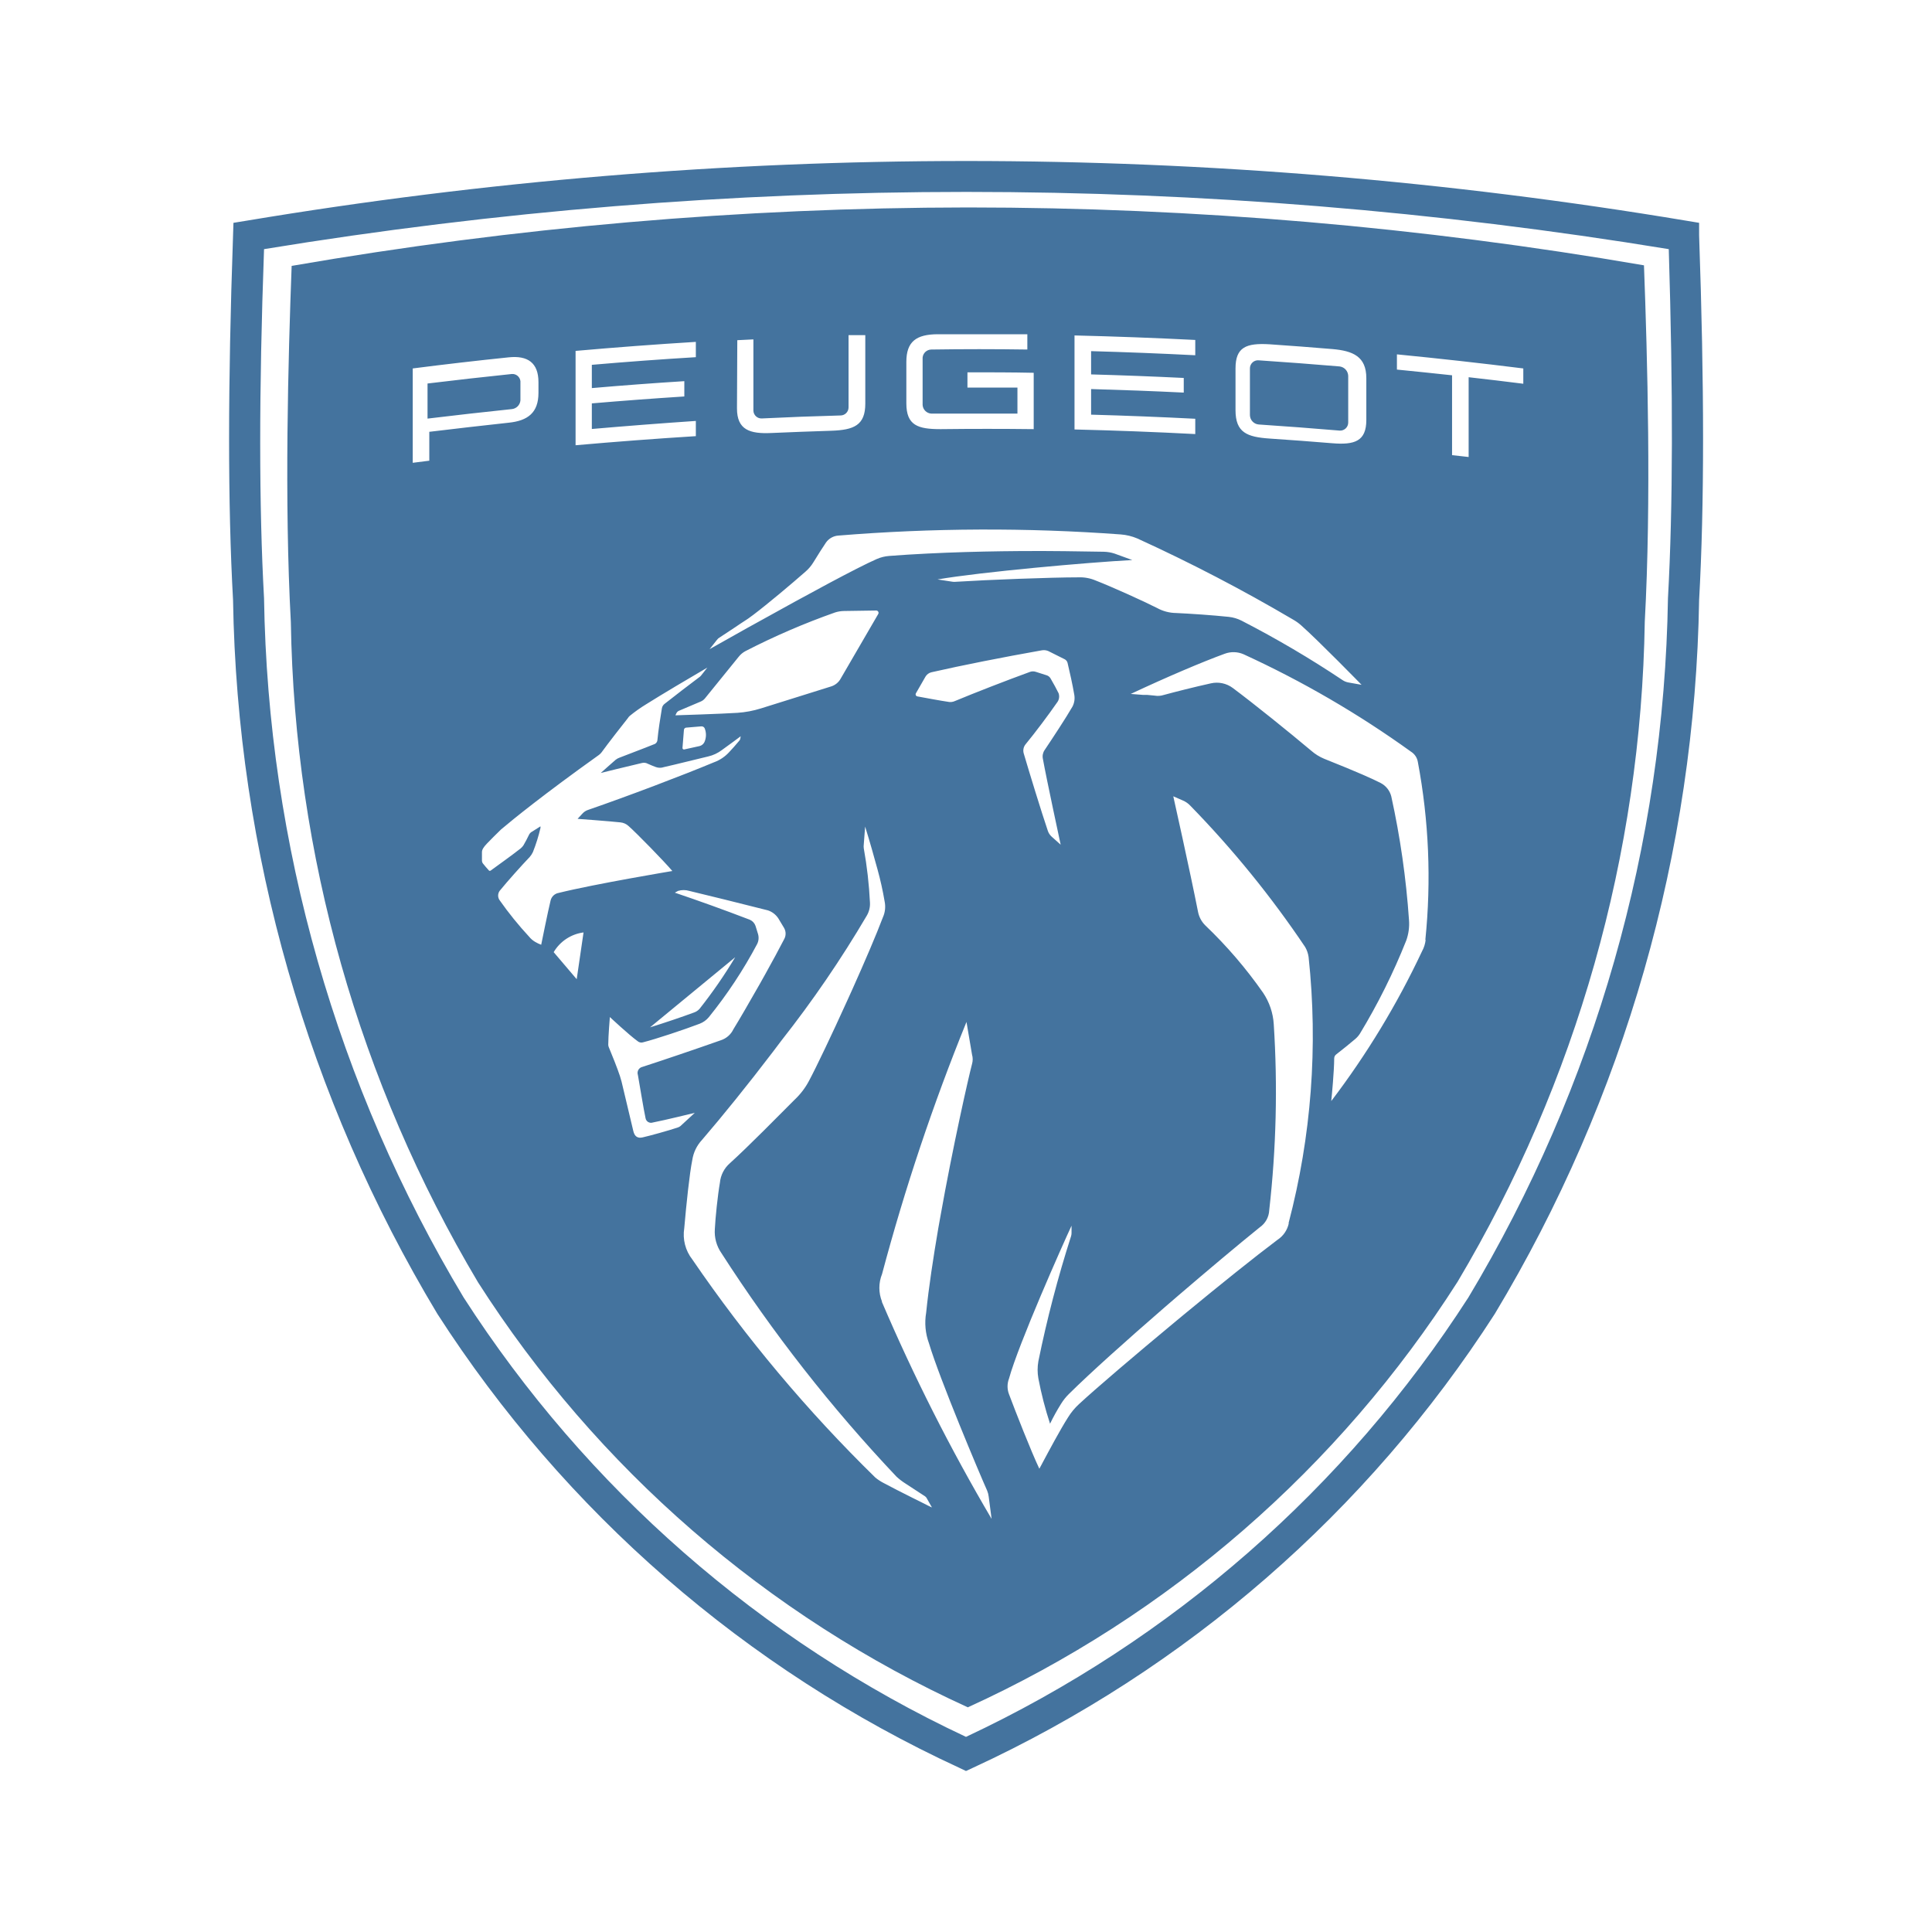
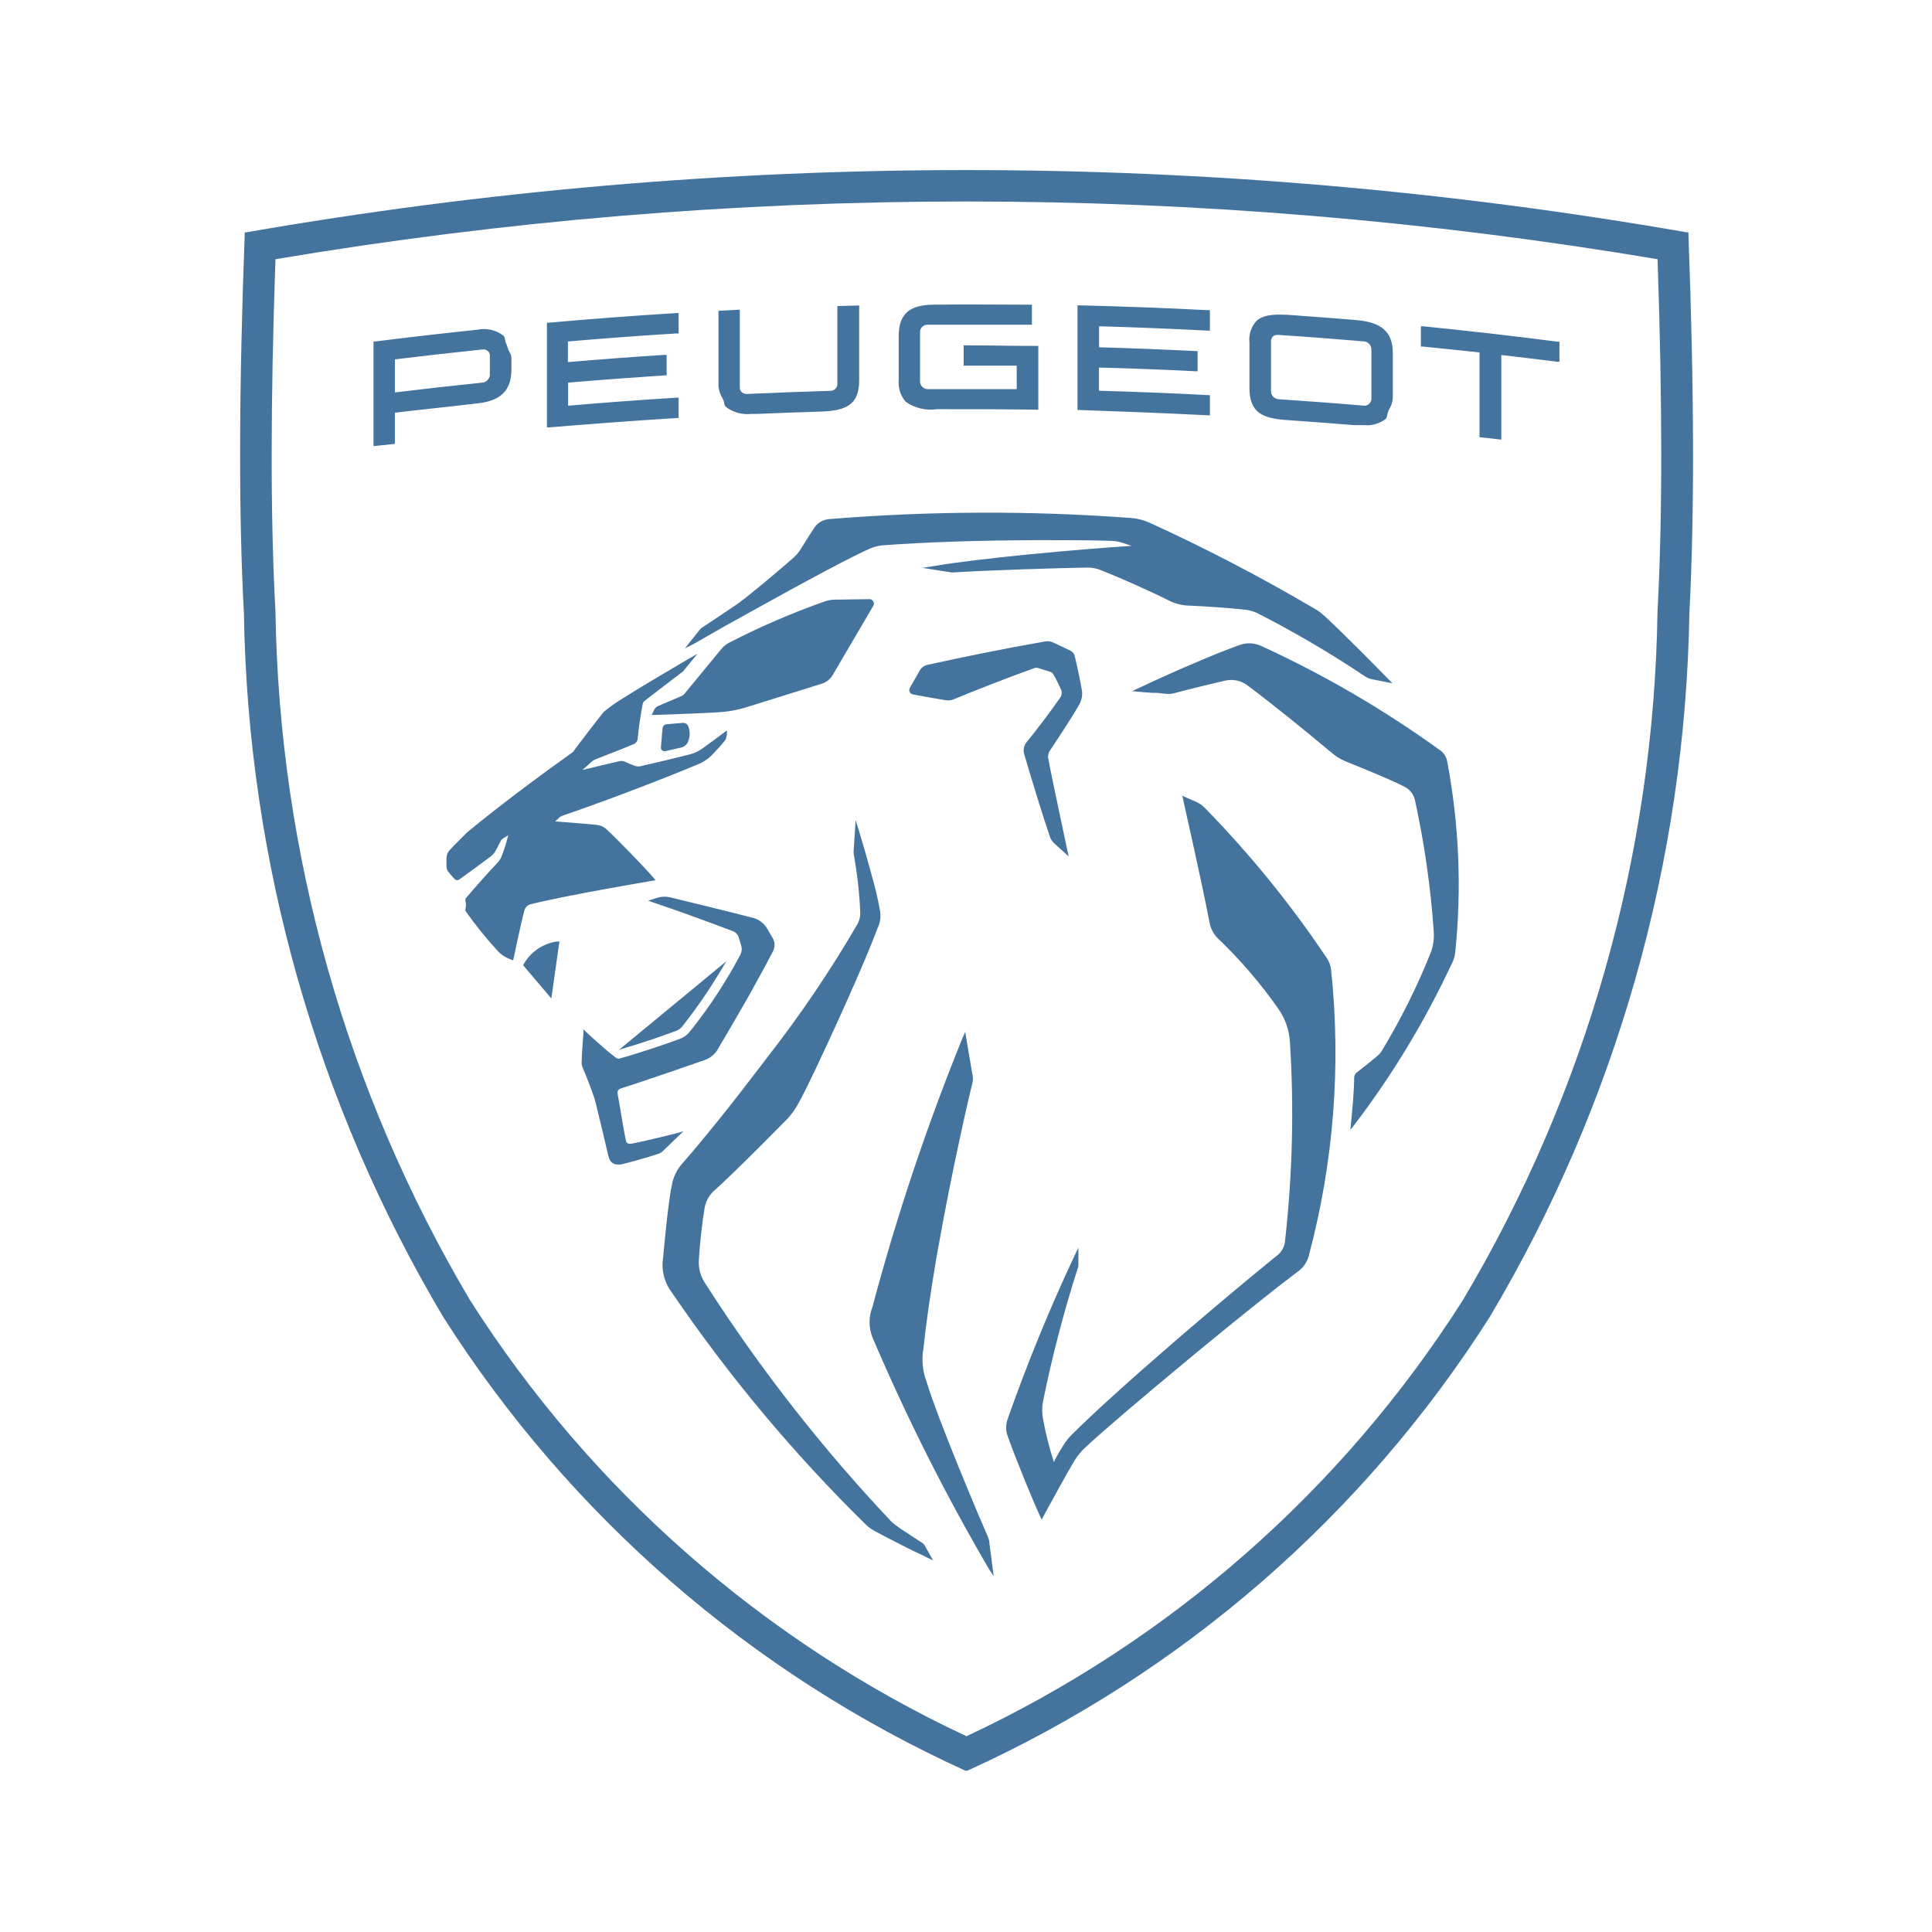
<svg xmlns="http://www.w3.org/2000/svg" width="24px" fill="#44739e" height="24px" viewBox="0 0 24 24" version="1.1">
-   <path d="M 6.465,4.974 V 4.735 A 0.1,0.1 0 0 0 6.358,4.646 C 6.009,4.682 5.658,4.722 5.311,4.764 V 5.2 C 5.66,5.158 6.011,5.118 6.358,5.082 A 0.119,0.119 0 0 0 6.465,4.974 Z m 5.558,-2.397 a 49.464,49.464 0 0 0 -8.4,0.726 c -0.043,1.148 -0.092,2.921 -0.01,4.426 a 16.547,16.547 0 0 0 2.325,8.2 14.206,14.206 0 0 0 6.085,5.28 14.206,14.206 0 0 0 6.084,-5.287 16.547,16.547 0 0 0 2.325,-8.2 c 0.082,-1.5 0.033,-3.278 -0.01,-4.426 a 49.464,49.464 0 0 0 -8.399,-0.719 z m 3.325,2 c 0,-0.264 0.131,-0.318 0.425,-0.3 0.259,0.018 0.517,0.037 0.776,0.059 0.259,0.022 0.424,0.093 0.424,0.362 v 0.519 c 0,0.265 -0.146,0.312 -0.424,0.289 -0.259,-0.021 -0.517,-0.041 -0.776,-0.058 -0.282,-0.019 -0.425,-0.074 -0.425,-0.353 z m -2,-0.41 q 0.749,0.018 1.5,0.056 v 0.19 q -0.647,-0.033 -1.294,-0.051 v 0.289 q 0.576,0.016 1.151,0.044 v 0.182 c -0.383,-0.019 -0.767,-0.033 -1.151,-0.044 v 0.318 q 0.648,0.018 1.294,0.051 v 0.19 q -0.748,-0.039 -1.5,-0.057 z m -2.089,0.328 c 0,-0.256 0.128,-0.341 0.387,-0.343 q 0.558,0 1.116,0 v 0.19 q -0.6,-0.009 -1.193,0 a 0.11,0.11 0 0 0 -0.108,0.1 v 0.589 a 0.115,0.115 0 0 0 0.108,0.107 c 0.357,0 0.713,0 1.07,0 v -0.323 q -0.311,0 -0.621,0 v -0.19 c 0.274,0 0.549,0 0.823,0.006 v 0.7 q -0.578,-0.007 -1.157,0 c -0.282,0 -0.425,-0.046 -0.425,-0.321 z m -2.1,-0.269 0.2,-0.01 v 0.887 a 0.1,0.1 0 0 0 0.107,0.095 q 0.487,-0.024 0.975,-0.037 a 0.1,0.1 0 0 0 0.1,-0.1 v -0.898 h 0.208 v 0.851 c 0,0.269 -0.141,0.328 -0.426,0.337 -0.248,0.008 -0.495,0.017 -0.743,0.028 -0.264,0.012 -0.425,-0.038 -0.425,-0.305 z m -0.253,3.723 a 0.1,0.1 0 0 1 0.035,-0.031 l 0.194,-0.128 0.062,-0.042 c 0.051,-0.034 0.1,-0.064 0.122,-0.082 l 0.037,-0.027 c 0.184,-0.139 0.476,-0.385 0.649,-0.537 a 0.49,0.49 0 0 0 0.1,-0.118 c 0.056,-0.091 0.118,-0.19 0.156,-0.245 a 0.206,0.206 0 0 1 0.155,-0.086 22.713,22.713 0 0 1 3.507,-0.014 0.655,0.655 0 0 1 0.205,0.05 20.863,20.863 0 0 1 1.934,1.007 0.584,0.584 0 0 1 0.1,0.071 c 0.213,0.188 0.752,0.74 0.752,0.74 l -0.168,-0.03 a 0.192,0.192 0 0 1 -0.066,-0.027 12.828,12.828 0 0 0 -1.257,-0.74 0.465,0.465 0 0 0 -0.158,-0.047 c -0.2,-0.021 -0.477,-0.04 -0.656,-0.048 a 0.5,0.5 0 0 1 -0.235,-0.062 c -0.165,-0.084 -0.565,-0.265 -0.764,-0.342 a 0.493,0.493 0 0 0 -0.213,-0.039 c -0.342,0 -1.122,0.03 -1.521,0.055 a 0.179,0.179 0 0 1 -0.04,0 l -0.19,-0.029 c 0.538,-0.093 1.87,-0.212 2.42,-0.241 l -0.22,-0.08 a 0.465,0.465 0 0 0 -0.134,-0.023 c -0.119,0 -0.385,-0.008 -0.731,-0.009 h -0.118 c -0.523,0 -1.2,0.014 -1.816,0.061 a 0.477,0.477 0 0 0 -0.157,0.039 c -0.25,0.11 -0.862,0.442 -1.475,0.783 l -0.136,0.075 -0.464,0.261 z m 4.049,1.477 c 0.042,0.237 0.221,1.067 0.221,1.067 l -0.112,-0.1 a 0.167,0.167 0 0 1 -0.047,-0.071 c -0.08,-0.235 -0.23,-0.725 -0.3,-0.963 a 0.124,0.124 0 0 1 0.023,-0.113 c 0.118,-0.143 0.289,-0.371 0.389,-0.516 a 0.122,0.122 0 0 0 0.021,-0.119 c -0.023,-0.047 -0.062,-0.119 -0.1,-0.184 a 0.085,0.085 0 0 0 -0.047,-0.038 l -0.135,-0.043 a 0.111,0.111 0 0 0 -0.072,0 c -0.294,0.107 -0.69,0.261 -0.932,0.362 a 0.139,0.139 0 0 1 -0.093,0.009 c -0.071,-0.01 -0.275,-0.047 -0.375,-0.066 a 0.026,0.026 0 0 1 -0.018,-0.039 l 0.119,-0.207 a 0.117,0.117 0 0 1 0.074,-0.054 c 0.382,-0.087 0.888,-0.187 1.368,-0.272 a 0.142,0.142 0 0 1 0.084,0.009 l 0.2,0.1 a 0.07,0.07 0 0 1 0.039,0.048 c 0.027,0.114 0.061,0.265 0.083,0.394 a 0.231,0.231 0 0 1 -0.022,0.147 c -0.083,0.144 -0.252,0.4 -0.346,0.54 a 0.14,0.14 0 0 0 -0.022,0.109 z m -4.565,-0.54 0.013,-0.027 a 0.06,0.06 0 0 1 0.03,-0.029 l 0.271,-0.115 a 0.135,0.135 0 0 0 0.052,-0.038 l 0.42,-0.518 a 0.267,0.267 0 0 1 0.083,-0.07 8.874,8.874 0 0 1 1.115,-0.481 0.385,0.385 0 0 1 0.111,-0.018 l 0.4,-0.006 a 0.029,0.029 0 0 1 0.025,0.043 l -0.465,0.8 a 0.205,0.205 0 0 1 -0.12,0.1 l -0.872,0.273 a 1.265,1.265 0 0 1 -0.292,0.055 c -0.196,0.013 -0.771,0.031 -0.771,0.031 z m 0.36,0.334 a 0.093,0.093 0 0 1 -0.06,0.048 l -0.191,0.042 a 0.018,0.018 0 0 1 -0.021,-0.018 l 0.018,-0.225 a 0.03,0.03 0 0 1 0.027,-0.028 l 0.189,-0.016 a 0.042,0.042 0 0 1 0.042,0.025 0.219,0.219 0 0 1 -0.004,0.172 z m -1.6,-4.861 q 0.745,-0.066 1.494,-0.112 v 0.19 q -0.646,0.039 -1.292,0.095 v 0.289 q 0.575,-0.05 1.149,-0.086 v 0.19 q -0.574,0.037 -1.149,0.086 v 0.318 q 0.645,-0.056 1.292,-0.1 v 0.189 q -0.749,0.047 -1.494,0.113 z m -1.817,1 v 0.364 l -0.206,0.026 v -1.172 q 0.6,-0.077 1.192,-0.138 c 0.237,-0.025 0.37,0.068 0.37,0.308 v 0.134 c 0,0.246 -0.133,0.346 -0.37,0.37 -0.328,0.036 -0.656,0.073 -0.985,0.113 z m 1.39,6.377 a 0.422,0.422 0 0 1 -0.074,-0.035 0.277,0.277 0 0 1 -0.077,-0.066 4.315,4.315 0 0 1 -0.364,-0.45 0.1,0.1 0 0 1 0,-0.12 c 0.091,-0.112 0.273,-0.316 0.373,-0.42 a 0.27,0.27 0 0 0 0.039,-0.06 2.091,2.091 0 0 0 0.094,-0.3 v -0.02 0 0 l -0.019,0.012 -0.082,0.052 a 0.089,0.089 0 0 0 -0.044,0.046 c -0.016,0.034 -0.044,0.088 -0.066,0.125 a 0.174,0.174 0 0 1 -0.036,0.04 c -0.128,0.1 -0.27,0.2 -0.371,0.274 a 0.017,0.017 0 0 1 -0.022,0 c -0.012,-0.013 -0.066,-0.074 -0.076,-0.089 a 0.063,0.063 0 0 1 -0.011,-0.038 c 0,-0.025 0,-0.07 0,-0.1 0,-0.03 0.015,-0.059 0.063,-0.109 0.048,-0.05 0.112,-0.114 0.174,-0.174 0.151,-0.128 0.533,-0.438 1.215,-0.925 a 0.167,0.167 0 0 0 0.033,-0.032 c 0.072,-0.1 0.275,-0.361 0.326,-0.424 a 0.136,0.136 0 0 1 0.025,-0.03 1.8,1.8 0 0 1 0.2,-0.142 c 0.19,-0.12 0.558,-0.338 0.764,-0.458 l -0.079,0.1 -0.013,0.013 c -0.068,0.05 -0.358,0.272 -0.436,0.335 a 0.088,0.088 0 0 0 -0.037,0.06 c -0.017,0.1 -0.046,0.285 -0.055,0.389 a 0.061,0.061 0 0 1 -0.046,0.057 c -0.135,0.055 -0.294,0.113 -0.423,0.164 a 0.159,0.159 0 0 0 -0.051,0.028 c -0.013,0.01 -0.184,0.163 -0.184,0.163 0,0 0.372,-0.092 0.508,-0.123 a 0.1,0.1 0 0 1 0.077,0.009 c 0.028,0.013 0.075,0.032 0.1,0.041 a 0.148,0.148 0 0 0 0.1,0 c 0.153,-0.034 0.412,-0.1 0.549,-0.132 a 0.448,0.448 0 0 0 0.171,-0.08 c 0.066,-0.046 0.233,-0.171 0.233,-0.171 l -0.005,0.031 a 0.047,0.047 0 0 1 -0.013,0.025 c -0.033,0.041 -0.093,0.107 -0.122,0.138 a 0.476,0.476 0 0 1 -0.193,0.13 c -0.391,0.163 -1.059,0.417 -1.56,0.59 a 0.162,0.162 0 0 0 -0.072,0.046 c -0.026,0.027 -0.061,0.066 -0.061,0.066 0,0 0.408,0.03 0.533,0.044 a 0.173,0.173 0 0 1 0.1,0.045 c 0.1,0.088 0.442,0.438 0.544,0.559 0,0 -0.965,0.161 -1.412,0.272 a 0.125,0.125 0 0 0 -0.1,0.093 c -0.033,0.133 -0.117,0.551 -0.117,0.551 z m 2.41,0.155 a 6.019,6.019 0 0 1 -0.442,0.64 0.161,0.161 0 0 1 -0.068,0.046 c -0.14,0.052 -0.375,0.132 -0.548,0.185 z m -1.969,0.273 -0.286,-0.336 a 0.506,0.506 0 0 1 0.371,-0.245 z m 1.253,1.843 c -0.1,0.034 -0.355,0.105 -0.434,0.122 -0.061,0.014 -0.1,-0.01 -0.116,-0.08 0,0 -0.108,-0.458 -0.146,-0.614 l -0.02,-0.068 c -0.029,-0.09 -0.1,-0.267 -0.139,-0.36 a 0.079,0.079 0 0 1 -0.006,-0.03 c 0,-0.106 0.02,-0.343 0.02,-0.343 0,0 0.232,0.218 0.345,0.3 a 0.072,0.072 0 0 0 0.071,0.013 c 0.154,-0.039 0.509,-0.157 0.7,-0.23 a 0.277,0.277 0 0 0 0.113,-0.081 5.663,5.663 0 0 0 0.6,-0.908 0.169,0.169 0 0 0 0.011,-0.127 l -0.031,-0.1 a 0.13,0.13 0 0 0 -0.071,-0.076 c -0.343,-0.131 -0.613,-0.228 -0.931,-0.336 l 0.04,-0.022 a 0.244,0.244 0 0 1 0.139,0 c 0.207,0.05 0.646,0.157 0.978,0.242 a 0.249,0.249 0 0 1 0.129,0.1 l 0.072,0.12 a 0.141,0.141 0 0 1 0,0.138 c -0.06,0.117 -0.146,0.275 -0.237,0.439 l -0.069,0.123 c -0.127,0.224 -0.253,0.441 -0.324,0.556 a 0.263,0.263 0 0 1 -0.158,0.138 c -0.326,0.115 -0.731,0.252 -0.972,0.33 a 0.077,0.077 0 0 0 -0.057,0.1 c 0.018,0.1 0.073,0.438 0.095,0.536 a 0.069,0.069 0 0 0 0.091,0.055 c 0.142,-0.027 0.521,-0.12 0.521,-0.12 l -0.179,0.165 a 0.112,0.112 0 0 1 -0.035,0.018 z m 3.14,4.71 -0.029,-0.014 -0.091,-0.046 -0.087,-0.043 c -0.134,-0.067 -0.293,-0.148 -0.376,-0.193 a 0.592,0.592 0 0 1 -0.1,-0.066 18.006,18.006 0 0 1 -2.274,-2.71 0.5,0.5 0 0 1 -0.1,-0.388 c 0.026,-0.3 0.066,-0.682 0.1,-0.848 a 0.468,0.468 0 0 1 0.12,-0.248 c 0.258,-0.3 0.573,-0.69 0.88,-1.093 l 0.108,-0.143 a 13.862,13.862 0 0 0 1.058,-1.548 0.288,0.288 0 0 0 0.041,-0.164 5.229,5.229 0 0 0 -0.077,-0.676 0.178,0.178 0 0 1 0,-0.046 l 0.017,-0.223 c 0,0 0.067,0.214 0.13,0.447 l 0.023,0.082 a 3.979,3.979 0 0 1 0.089,0.4 0.323,0.323 0 0 1 -0.022,0.2 c -0.079,0.209 -0.223,0.546 -0.377,0.889 l -0.067,0.148 c -0.189,0.417 -0.381,0.82 -0.474,0.994 a 0.888,0.888 0 0 1 -0.175,0.23 c -0.2,0.2 -0.573,0.58 -0.806,0.791 a 0.366,0.366 0 0 0 -0.125,0.243 c -0.028,0.16 -0.056,0.434 -0.063,0.575 a 0.464,0.464 0 0 0 0.082,0.3 18.988,18.988 0 0 0 2.175,2.777 0.769,0.769 0 0 0 0.108,0.083 l 0.245,0.16 a 0.069,0.069 0 0 1 0.019,0.019 l 0.068,0.12 z m -0.6,-2.547 a 0.459,0.459 0 0 1 0,-0.343 26.268,26.268 0 0 1 1.049,-3.132 c 0,0 0.053,0.314 0.069,0.406 a 0.208,0.208 0 0 1 0,0.116 c -0.043,0.163 -0.238,1.021 -0.394,1.9 l -0.025,0.139 c -0.063,0.37 -0.119,0.737 -0.151,1.051 a 0.74,0.74 0 0 0 0.035,0.38 c 0.134,0.448 0.628,1.618 0.723,1.831 a 0.278,0.278 0 0 1 0.019,0.074 l 0.036,0.276 a 23.577,23.577 0 0 1 -1.364,-2.698 z m 5.053,-0.975 a 0.324,0.324 0 0 1 -0.14,0.206 c -0.285,0.214 -0.711,0.556 -1.134,0.905 l -0.133,0.11 c -0.51,0.423 -0.994,0.836 -1.2,1.027 a 0.771,0.771 0 0 0 -0.134,0.162 c -0.1,0.156 -0.243,0.426 -0.315,0.56 l -0.02,0.038 -0.023,0.042 c -0.1,-0.209 -0.3,-0.72 -0.377,-0.926 a 0.27,0.27 0 0 1 0,-0.193 c 0.117,-0.428 0.67,-1.672 0.777,-1.9 v 0.092 a 0.132,0.132 0 0 1 -0.006,0.039 14.646,14.646 0 0 0 -0.406,1.553 0.61,0.61 0 0 0 0,0.213 4.485,4.485 0 0 0 0.145,0.563 2.642,2.642 0 0 1 0.136,-0.246 0.654,0.654 0 0 1 0.1,-0.125 c 0.266,-0.263 0.719,-0.669 1.191,-1.078 l 0.167,-0.144 c 0.363,-0.311 0.724,-0.615 1.01,-0.846 a 0.273,0.273 0 0 0 0.119,-0.215 13.058,13.058 0 0 0 0.056,-2.31 0.787,0.787 0 0 0 -0.132,-0.389 5.538,5.538 0 0 0 -0.719,-0.838 0.324,0.324 0 0 1 -0.09,-0.17 c -0.1,-0.507 -0.307,-1.433 -0.307,-1.433 l 0.119,0.052 a 0.274,0.274 0 0 1 0.093,0.065 12.5,12.5 0 0 1 1.426,1.755 0.344,0.344 0 0 1 0.043,0.125 9.162,9.162 0 0 1 -0.249,3.306 z m 1.7,-3.521 a 0.381,0.381 0 0 1 -0.045,0.143 10.322,10.322 0 0 1 -1.127,1.86 v -0.008 c 0.006,-0.054 0.035,-0.358 0.036,-0.523 a 0.061,0.061 0 0 1 0.024,-0.047 c 0.075,-0.058 0.178,-0.141 0.236,-0.191 a 0.292,0.292 0 0 0 0.059,-0.067 7.762,7.762 0 0 0 0.576,-1.158 0.612,0.612 0 0 0 0.034,-0.255 10.486,10.486 0 0 0 -0.22,-1.535 0.26,0.26 0 0 0 -0.133,-0.167 c -0.094,-0.048 -0.278,-0.132 -0.7,-0.3 a 0.583,0.583 0 0 1 -0.161,-0.1 c -0.276,-0.232 -0.706,-0.579 -0.974,-0.779 a 0.332,0.332 0 0 0 -0.274,-0.058 c -0.2,0.044 -0.444,0.106 -0.584,0.144 a 0.236,0.236 0 0 1 -0.115,0.008 l -0.094,-0.009 h -0.052 l -0.141,-0.011 h -0.01 c 0.456,-0.214 0.895,-0.4 1.169,-0.5 a 0.313,0.313 0 0 1 0.233,0.006 12.4,12.4 0 0 1 2.08,1.21 0.187,0.187 0 0 1 0.086,0.128 7.715,7.715 0 0 1 0.093,2.212 z m 1.213,-6.907 c -0.226,-0.028 -0.452,-0.056 -0.679,-0.081 v 0.991 l -0.206,-0.023 v -0.992 c -0.228,-0.025 -0.457,-0.048 -0.685,-0.071 v -0.189 q 0.786,0.077 1.57,0.175 z M 15.635,5.273 c 0.335,0.022 0.671,0.048 1.006,0.076 a 0.1,0.1 0 0 0 0.107,-0.1 V 4.669 A 0.122,0.122 0 0 0 16.641,4.552 C 16.306,4.524 15.97,4.498 15.635,4.476 a 0.1,0.1 0 0 0 -0.108,0.1 v 0.581 a 0.119,0.119 0 0 0 0.108,0.116 z M 21.107,2.925 V 2.768 L 20.95,2.742 a 54.288,54.288 0 0 0 -17.89,0 L 2.9,2.768 2.895,2.925 c -0.065,1.863 -0.066,3.344 0,4.528 a 17.763,17.763 0 0 0 2.538,8.868 15.36,15.36 0 0 0 6.487,5.641 L 12,22 12.082,21.962 a 15.367,15.367 0 0 0 6.487,-5.641 17.763,17.763 0 0 0 2.538,-8.868 c 0.066,-1.184 0.065,-2.666 0,-4.528 z M 20.72,7.432 A 17.425,17.425 0 0 1 18.241,16.117 14.985,14.985 0 0 1 12,21.576 14.984,14.984 0 0 1 5.759,16.117 17.407,17.407 0 0 1 3.28,7.432 C 3.217,6.293 3.216,4.873 3.28,3.095 a 53.89,53.89 0 0 1 17.45,0 c 0.054,1.778 0.053,3.198 -0.01,4.337 z" />
+   <path d="m 8.23,9.046 -0.02,0.239 a 0.044,0.044 0 0 0 0.016,0.037 0.046,0.046 0 0 0 0.027,0.009 h 0.01 l 0.2,-0.045 a 0.125,0.125 0 0 0 0.081,-0.064 0.257,0.257 0 0 0 0.006,-0.2 0.068,0.068 0 0 0 -0.071,-0.042 l -0.2,0.017 a 0.057,0.057 0 0 0 -0.049,0.049 z m 7.766,-3.827 c 0.26,0.018 0.531,0.038 0.826,0.062 h 0.119 a 0.385,0.385 0 0 0 0.273,-0.077 c 0.019,-0.017 0.016,-0.06 0.029,-0.084 a 0.09,0.09 0 0 1 0.008,-0.025 0.316,0.316 0 0 0 0.051,-0.151 v -0.56 c 0,-0.326 -0.229,-0.39 -0.476,-0.41 -0.247,-0.02 -0.53,-0.042 -0.826,-0.063 -0.209,-0.011 -0.32,0.009 -0.392,0.076 a 0.342,0.342 0 0 0 -0.087,0.267 v 0.559 c 0,0.317 0.16,0.385 0.475,0.406 z m -0.184,-1.039 a 0.081,0.081 0 0 1 0.055,-0.02 h 0.007 c 0.341,0.022 0.692,0.049 1.071,0.081 a 0.1,0.1 0 0 1 0.091,0.1 v 0.62 a 0.075,0.075 0 0 1 -0.03,0.056 0.083,0.083 0 0 1 -0.055,0.023 c -0.348,-0.03 -0.71,-0.057 -1.071,-0.081 a 0.1,0.1 0 0 1 -0.091,-0.1 v -0.617 a 0.089,0.089 0 0 1 0.023,-0.062 z m -9.459,0.411 v -0.138 c 0,-0.057 -0.031,-0.083 -0.045,-0.127 a 0.275,0.275 0 0 0 -0.02,-0.057 c -0.015,-0.028 -0.012,-0.075 -0.034,-0.1 a 0.4,0.4 0 0 0 -0.324,-0.073 c -0.421,0.044 -0.847,0.093 -1.269,0.146 h -0.021 v 1.3 l 0.266,-0.028 v -0.387 c 0.329,-0.04 0.674,-0.074 1.024,-0.116 0.291,-0.03 0.423,-0.163 0.423,-0.42 z m -1.447,-0.127 c 0.342,-0.042 0.7,-0.082 1.09,-0.123 h 0.014 a 0.082,0.082 0 0 1 0.052,0.022 0.063,0.063 0 0 1 0.023,0.048 v 0.254 a 0.106,0.106 0 0 1 -0.092,0.088 c -0.354,0.036 -0.72,0.077 -1.087,0.122 z m 4.368,4.321 0.932,-0.291 a 0.24,0.24 0 0 0 0.142,-0.115 l 0.5,-0.853 a 0.05,0.05 0 0 0 0,-0.055 0.053,0.053 0 0 0 -0.048,-0.028 l -0.424,0.006 a 0.413,0.413 0 0 0 -0.125,0.02 9.434,9.434 0 0 0 -1.192,0.514 0.34,0.34 0 0 0 -0.1,0.081 l -0.453,0.551 a 0.1,0.1 0 0 1 -0.045,0.034 l -0.29,0.123 a 0.086,0.086 0 0 0 -0.043,0.043 l -0.032,0.066 h 0.041 c 0.006,0 0.615,-0.02 0.819,-0.035 a 1.43,1.43 0 0 0 0.318,-0.061 z m 5.732,-3.626 h 0.024 v -0.251 h -0.026 c -0.475,-0.025 -0.917,-0.042 -1.353,-0.054 v -0.288 q 0.6,0.015 1.2,0.046 h 0.026 v -0.251 h -0.024 q -0.6,-0.03 -1.2,-0.047 v -0.261 q 0.673,0.019 1.351,0.054 h 0.026 v -0.254 h -0.026 c -0.527,-0.027 -1.063,-0.047 -1.593,-0.06 h -0.026 v 1.3 h 0.024 c 0.532,0.019 1.068,0.039 1.597,0.066 z m -6,2.618 0.234,-0.13 c 0.83,-0.462 1.344,-0.734 1.568,-0.833 a 0.524,0.524 0 0 1 0.159,-0.04 c 0.546,-0.04 1.2,-0.062 1.932,-0.064 h 0.131 c 0.262,0 0.524,0 0.777,0.009 a 0.447,0.447 0 0 1 0.136,0.024 l 0.115,0.038 c -0.621,0.039 -1.9,0.154 -2.45,0.25 l -0.148,0.023 0.353,0.056 a 0.193,0.193 0 0 0 0.048,0 c 0.434,-0.027 1.261,-0.053 1.618,-0.059 h 0.018 a 0.443,0.443 0 0 1 0.2,0.041 c 0.205,0.078 0.63,0.27 0.811,0.362 a 0.584,0.584 0 0 0 0.261,0.069 c 0.2,0.008 0.493,0.029 0.7,0.051 a 0.457,0.457 0 0 1 0.159,0.047 13.156,13.156 0 0 1 1.332,0.783 0.25,0.25 0 0 0 0.079,0.033 l 0.258,0.051 -0.056,-0.058 c -0.006,-0.006 -0.578,-0.591 -0.8,-0.789 a 0.58,0.58 0 0 0 -0.11,-0.079 22.147,22.147 0 0 0 -2.062,-1.074 0.7,0.7 0 0 0 -0.226,-0.054 24.156,24.156 0 0 0 -3.737,0.014 0.246,0.246 0 0 0 -0.185,0.1 c -0.034,0.049 -0.088,0.134 -0.166,0.261 a 0.482,0.482 0 0 1 -0.1,0.121 c -0.2,0.175 -0.5,0.428 -0.69,0.57 l -0.035,0.023 -0.129,0.087 -0.271,0.181 a 0.145,0.145 0 0 0 -0.043,0.039 l -0.178,0.223 0.1,-0.049 z m 4.4,0.976 a 0.27,0.27 0 0 0 0.033,-0.182 c -0.021,-0.119 -0.053,-0.276 -0.088,-0.419 a 0.1,0.1 0 0 0 -0.055,-0.07 l -0.212,-0.1 a 0.164,0.164 0 0 0 -0.1,-0.014 c -0.52,0.091 -1.052,0.2 -1.457,0.29 a 0.145,0.145 0 0 0 -0.1,0.069 l -0.126,0.22 a 0.053,0.053 0 0 0 0,0.049 0.051,0.051 0 0 0 0.038,0.03 c 0.1,0.019 0.321,0.059 0.4,0.071 a 0.183,0.183 0 0 0 0.113,-0.012 c 0.26,-0.108 0.686,-0.274 0.992,-0.384 a 0.078,0.078 0 0 1 0.06,0 l 0.144,0.045 a 0.065,0.065 0 0 1 0.036,0.029 1.755,1.755 0 0 1 0.1,0.2 0.11,0.11 0 0 1 -0.02,0.1 c -0.111,0.16 -0.292,0.4 -0.413,0.547 a 0.16,0.16 0 0 0 -0.029,0.143 c 0.072,0.248 0.231,0.771 0.319,1.025 a 0.192,0.192 0 0 0 0.057,0.088 l 0.178,0.161 -0.017,-0.076 c 0,-0.009 -0.191,-0.885 -0.236,-1.135 a 0.133,0.133 0 0 1 0.013,-0.094 c 0.094,-0.141 0.279,-0.42 0.37,-0.581 z m -1.765,-3.67 c 0.4,0 0.815,0 1.231,0.006 h 0.026 v -0.792 h -0.025 c -0.319,0 -0.606,-0.007 -0.877,-0.007 h -0.025 v 0.252 h 0.659 v 0.292 h -1.112 a 0.1,0.1 0 0 1 -0.089,-0.089 v -0.629 a 0.093,0.093 0 0 1 0.09,-0.082 h 1.3 v -0.249 h -0.029 c -0.4,0 -0.8,-0.006 -1.189,0 -0.306,0 -0.437,0.118 -0.437,0.389 v 0.546 a 0.364,0.364 0 0 0 0.086,0.27 0.539,0.539 0 0 0 0.391,0.093 z M 6.6,11.231 c 0.469,-0.117 1.491,-0.287 1.5,-0.289 l 0.044,-0.007 -0.029,-0.034 c -0.108,-0.129 -0.472,-0.5 -0.581,-0.6 a 0.213,0.213 0 0 0 -0.12,-0.054 c -0.1,-0.011 -0.4,-0.034 -0.518,-0.043 l 0.034,-0.031 a 0.136,0.136 0 0 1 0.066,-0.043 c 0.518,-0.177 1.234,-0.451 1.659,-0.629 a 0.531,0.531 0 0 0 0.214,-0.148 c 0.033,-0.034 0.1,-0.107 0.132,-0.149 a 0.066,0.066 0 0 0 0.019,-0.037 0.227,0.227 0 0 1 0.01,-0.035 v -0.058 l -0.048,0.035 c 0,0 -0.178,0.134 -0.246,0.182 a 0.469,0.469 0 0 1 -0.175,0.082 c -0.149,0.039 -0.428,0.105 -0.584,0.14 a 0.132,0.132 0 0 1 -0.092,0 c -0.025,-0.009 -0.074,-0.029 -0.105,-0.043 a 0.121,0.121 0 0 0 -0.1,-0.011 c -0.1,0.022 -0.318,0.075 -0.445,0.106 l 0.126,-0.112 a 0.217,0.217 0 0 1 0.05,-0.026 l 0.2,-0.078 c 0.068,-0.027 0.17,-0.065 0.247,-0.1 a 0.085,0.085 0 0 0 0.065,-0.082 c 0.007,-0.114 0.041,-0.314 0.059,-0.414 a 0.068,0.068 0 0 1 0.03,-0.05 c 0.084,-0.067 0.392,-0.3 0.467,-0.358 l 0.016,-0.016 0.169,-0.208 -0.118,0.068 c -0.205,0.12 -0.606,0.357 -0.814,0.489 a 2.023,2.023 0 0 0 -0.217,0.153 0.159,0.159 0 0 0 -0.029,0.029 c -0.052,0.064 -0.269,0.346 -0.347,0.452 a 0.11,0.11 0 0 1 -0.033,0.038 c -0.714,0.51 -1.118,0.837 -1.3,0.987 -0.065,0.064 -0.128,0.127 -0.186,0.187 -0.058,0.06 -0.069,0.079 -0.073,0.13 a 1.1,1.1 0 0 0 0,0.112 0.11,0.11 0 0 0 0.016,0.055 c 0.012,0.018 0.071,0.084 0.085,0.1 a 0.044,0.044 0 0 0 0.055,0.006 c 0.093,-0.066 0.234,-0.17 0.4,-0.293 a 0.227,0.227 0 0 0 0.044,-0.049 c 0.025,-0.042 0.055,-0.1 0.072,-0.136 0.009,-0.018 0.013,-0.022 0.041,-0.04 l 0.053,-0.034 a 1.819,1.819 0 0 1 -0.088,0.277 0.253,0.253 0 0 1 -0.037,0.057 c -0.108,0.113 -0.3,0.328 -0.4,0.448 -0.017,0.02 0,0.049 0,0.073 v 0.023 c 0,0.025 -0.016,0.046 0,0.071 a 4.738,4.738 0 0 0 0.389,0.482 0.393,0.393 0 0 0 0.088,0.075 0.456,0.456 0 0 0 0.084,0.039 l 0.026,0.009 0.006,-0.028 c 0,0 0.093,-0.445 0.131,-0.582 a 0.107,0.107 0 0 1 0.088,-0.088 z M 17.878,9.312 a 13.116,13.116 0 0 0 -2.22,-1.292 0.357,0.357 0 0 0 -0.265,-0.006 c -0.318,0.116 -0.795,0.32 -1.247,0.533 l -0.083,0.039 0.125,0.011 0.128,0.01 h 0.055 l 0.1,0.01 a 0.28,0.28 0 0 0 0.132,-0.01 c 0.152,-0.041 0.419,-0.107 0.621,-0.153 a 0.337,0.337 0 0 1 0.27,0.058 c 0.288,0.215 0.749,0.587 1.036,0.829 a 0.669,0.669 0 0 0 0.176,0.113 c 0.364,0.146 0.608,0.25 0.742,0.32 a 0.242,0.242 0 0 1 0.128,0.161 11.2,11.2 0 0 1 0.234,1.631 0.628,0.628 0 0 1 -0.034,0.261 8.3,8.3 0 0 1 -0.611,1.227 0.269,0.269 0 0 1 -0.057,0.065 c -0.065,0.055 -0.175,0.144 -0.25,0.2 a 0.084,0.084 0 0 0 -0.036,0.069 c 0,0.153 -0.025,0.422 -0.035,0.522 l -0.012,0.125 0.053,-0.067 a 10.86,10.86 0 0 0 1.2,-1.984 0.4,0.4 0 0 0 0.05,-0.162 8.2,8.2 0 0 0 -0.1,-2.361 0.217,0.217 0 0 0 -0.1,-0.149 z m -11.372,2.664 -0.007,0.015 0.35,0.412 0.1,-0.707 h -0.033 a 0.567,0.567 0 0 0 -0.41,0.28 z M 20.974,2.906 v -0.02 h -0.021 a 52.142,52.142 0 0 0 -17.893,0 h -0.02 v 0.02 c -0.073,1.958 -0.076,3.5 -0.01,4.714 a 17.654,17.654 0 0 0 2.476,8.74 15.072,15.072 0 0 0 6.489,5.637 h 0.02 a 15.059,15.059 0 0 0 6.491,-5.637 17.669,17.669 0 0 0 2.48,-8.74 c 0.064,-1.219 0.061,-2.767 -0.012,-4.714 z m -0.384,4.693 a 17.228,17.228 0 0 1 -2.419,8.554 14.677,14.677 0 0 1 -6.165,5.415 14.685,14.685 0 0 1 -6.166,-5.415 17.292,17.292 0 0 1 -2.418,-8.554 c -0.063,-1.145 -0.063,-2.577 0,-4.379 a 51.749,51.749 0 0 1 17.169,0 c 0.061,1.803 0.061,3.233 -0.001,4.379 z m -2.912,-3.546 h -0.027 v 0.252 h 0.023 c 0.215,0.021 0.446,0.045 0.705,0.073 v 1.053 l 0.271,0.03 v -1.051 c 0.246,0.029 0.473,0.056 0.694,0.084 h 0.028 v -0.249 h -0.022 c -0.557,-0.073 -1.12,-0.136 -1.672,-0.192 z m -1.191,7.856 a 13.088,13.088 0 0 0 -1.521,-1.874 0.347,0.347 0 0 0 -0.107,-0.074 l -0.171,-0.075 0.01,0.048 c 0,0.011 0.226,0.993 0.327,1.525 a 0.371,0.371 0 0 0 0.1,0.194 5.832,5.832 0 0 1 0.763,0.89 0.808,0.808 0 0 1 0.136,0.4 14.069,14.069 0 0 1 -0.059,2.454 0.263,0.263 0 0 1 -0.118,0.213 c -0.324,0.263 -0.717,0.592 -1.076,0.9 l -0.178,0.153 c -0.557,0.481 -1.008,0.889 -1.269,1.149 a 0.709,0.709 0 0 0 -0.114,0.141 2.255,2.255 0 0 0 -0.119,0.209 4.27,4.27 0 0 1 -0.134,-0.535 0.576,0.576 0 0 1 0,-0.219 15.556,15.556 0 0 1 0.43,-1.65 0.113,0.113 0 0 0 0.009,-0.051 v -0.208 l -0.048,0.1 q -0.465,0.99 -0.829,2.024 a 0.309,0.309 0 0 0 0,0.22 c 0.078,0.225 0.3,0.773 0.4,0.989 l 0.021,0.046 0.07,-0.131 c 0.1,-0.18 0.243,-0.445 0.336,-0.6 a 0.809,0.809 0 0 1 0.136,-0.166 c 0.213,-0.2 0.726,-0.636 1.277,-1.092 l 0.141,-0.117 c 0.5,-0.412 0.928,-0.754 1.206,-0.964 a 0.36,0.36 0 0 0 0.159,-0.234 9.781,9.781 0 0 0 0.271,-3.52 0.338,0.338 0 0 0 -0.049,-0.145 z m -8.091,2.171 c 0,0 -0.4,0.1 -0.554,0.128 -0.048,0.006 -0.063,-0.016 -0.067,-0.039 -0.019,-0.086 -0.061,-0.34 -0.087,-0.492 l -0.014,-0.078 c -0.007,-0.046 0,-0.066 0.043,-0.079 0.255,-0.082 0.681,-0.227 1.037,-0.352 a 0.3,0.3 0 0 0 0.176,-0.158 c 0.072,-0.116 0.2,-0.343 0.346,-0.593 l 0.073,-0.131 c 0.106,-0.19 0.194,-0.353 0.253,-0.468 a 0.172,0.172 0 0 0 -0.006,-0.17 l -0.076,-0.129 a 0.3,0.3 0 0 0 -0.153,-0.114 c -0.358,-0.092 -0.823,-0.205 -1.042,-0.258 a 0.3,0.3 0 0 0 -0.162,0.006 l -0.112,0.036 0.071,0.024 c 0.347,0.118 0.634,0.222 0.991,0.358 a 0.118,0.118 0 0 1 0.061,0.065 l 0.033,0.11 a 0.152,0.152 0 0 1 -0.011,0.116 6.011,6.011 0 0 1 -0.634,0.962 0.276,0.276 0 0 1 -0.111,0.079 c -0.2,0.076 -0.58,0.2 -0.747,0.244 -0.023,0.009 -0.033,0.006 -0.056,-0.011 -0.116,-0.082 -0.361,-0.311 -0.363,-0.313 l -0.038,-0.036 v 0.052 c 0,0.01 -0.021,0.254 -0.022,0.366 a 0.127,0.127 0 0 0 0.009,0.047 c 0.04,0.094 0.115,0.284 0.147,0.382 0.007,0.024 0.014,0.046 0.02,0.07 0.041,0.164 0.155,0.649 0.156,0.654 0.019,0.085 0.069,0.108 0.116,0.108 h 0.037 c 0.085,-0.018 0.353,-0.094 0.465,-0.132 a 0.153,0.153 0 0 0 0.055,-0.031 l 0.26,-0.25 z m 3.88,5.02 c -0.084,-0.189 -0.622,-1.455 -0.769,-1.946 a 0.768,0.768 0 0 1 -0.036,-0.4 c 0.031,-0.3 0.085,-0.68 0.16,-1.119 l 0.026,-0.148 c 0.172,-0.962 0.379,-1.865 0.42,-2.021 a 0.25,0.25 0 0 0 0,-0.133 l -0.073,-0.432 -0.014,-0.083 -0.034,0.078 a 28.179,28.179 0 0 0 -1.118,3.338 0.519,0.519 0 0 0 0,0.38 25.622,25.622 0 0 0 1.447,2.877 l 0.059,0.09 -0.052,-0.4 a 0.277,0.277 0 0 0 -0.016,-0.081 z m -3.881,-6.293 a 0.177,0.177 0 0 0 0.079,-0.055 6.271,6.271 0 0 0 0.473,-0.685 l 0.076,-0.126 -1.333,1.1 0.12,-0.037 c 0.176,-0.051 0.428,-0.138 0.585,-0.197 z m 3.055,6.355 c 0,0 -0.2,-0.129 -0.26,-0.17 a 1.161,1.161 0 0 1 -0.113,-0.086 20.089,20.089 0 0 1 -2.31,-2.953 0.472,0.472 0 0 1 -0.085,-0.311 c 0.008,-0.15 0.038,-0.443 0.067,-0.609 a 0.37,0.37 0 0 1 0.125,-0.244 c 0.222,-0.2 0.59,-0.568 0.86,-0.843 a 0.962,0.962 0 0 0 0.19,-0.25 c 0.1,-0.181 0.3,-0.607 0.506,-1.061 l 0.071,-0.157 c 0.183,-0.409 0.326,-0.746 0.4,-0.948 a 0.346,0.346 0 0 0 0.029,-0.227 4.137,4.137 0 0 0 -0.1,-0.425 l -0.024,-0.088 c -0.067,-0.245 -0.138,-0.475 -0.138,-0.477 l -0.039,-0.124 -0.024,0.365 a 0.262,0.262 0 0 0 0,0.056 5.344,5.344 0 0 1 0.081,0.714 0.282,0.282 0 0 1 -0.04,0.165 14.6,14.6 0 0 1 -1.116,1.648 l -0.116,0.152 c -0.335,0.441 -0.667,0.854 -0.936,1.162 a 0.541,0.541 0 0 0 -0.133,0.276 c -0.037,0.178 -0.08,0.584 -0.108,0.9 a 0.563,0.563 0 0 0 0.109,0.429 19.156,19.156 0 0 0 2.424,2.897 0.59,0.59 0 0 0 0.107,0.072 c 0.072,0.04 0.207,0.109 0.4,0.207 l 0.093,0.046 0.1,0.047 0.031,0.015 0.02,0.011 0.07,0.032 -0.11,-0.194 a 0.084,0.084 0 0 0 -0.031,-0.027 z M 8.406,5.193 h 0.024 v -0.253 h -0.024 c -0.448,0.028 -0.9,0.061 -1.349,0.1 v -0.287 c 0.388,-0.033 0.792,-0.063 1.2,-0.09 h 0.024 v -0.255 h -0.026 c -0.414,0.027 -0.816,0.057 -1.2,0.09 v -0.256 c 0.448,-0.039 0.9,-0.072 1.352,-0.1 h 0.023 v -0.253 h -0.026 c -0.54,0.033 -1.076,0.074 -1.592,0.12 h -0.018 v 1.3 h 0.027 c 0.515,-0.042 1.05,-0.083 1.585,-0.116 z m 0.579,-0.225 c 0.013,0.024 0.009,0.066 0.029,0.084 a 0.441,0.441 0 0 0 0.319,0.09 h 0.071 c 0.253,-0.011 0.512,-0.021 0.791,-0.029 0.3,-0.01 0.478,-0.075 0.478,-0.384 v -0.934 l -0.271,0.007 v 0.968 a 0.085,0.085 0 0 1 -0.085,0.085 c -0.336,0.01 -0.685,0.023 -1.038,0.039 a 0.094,0.094 0 0 1 -0.066,-0.023 0.076,0.076 0 0 1 -0.023,-0.053 v -0.971 l -0.265,0.014 v 0.93 a 0.35,0.35 0 0 0 0.053,0.162 z" />
</svg>
